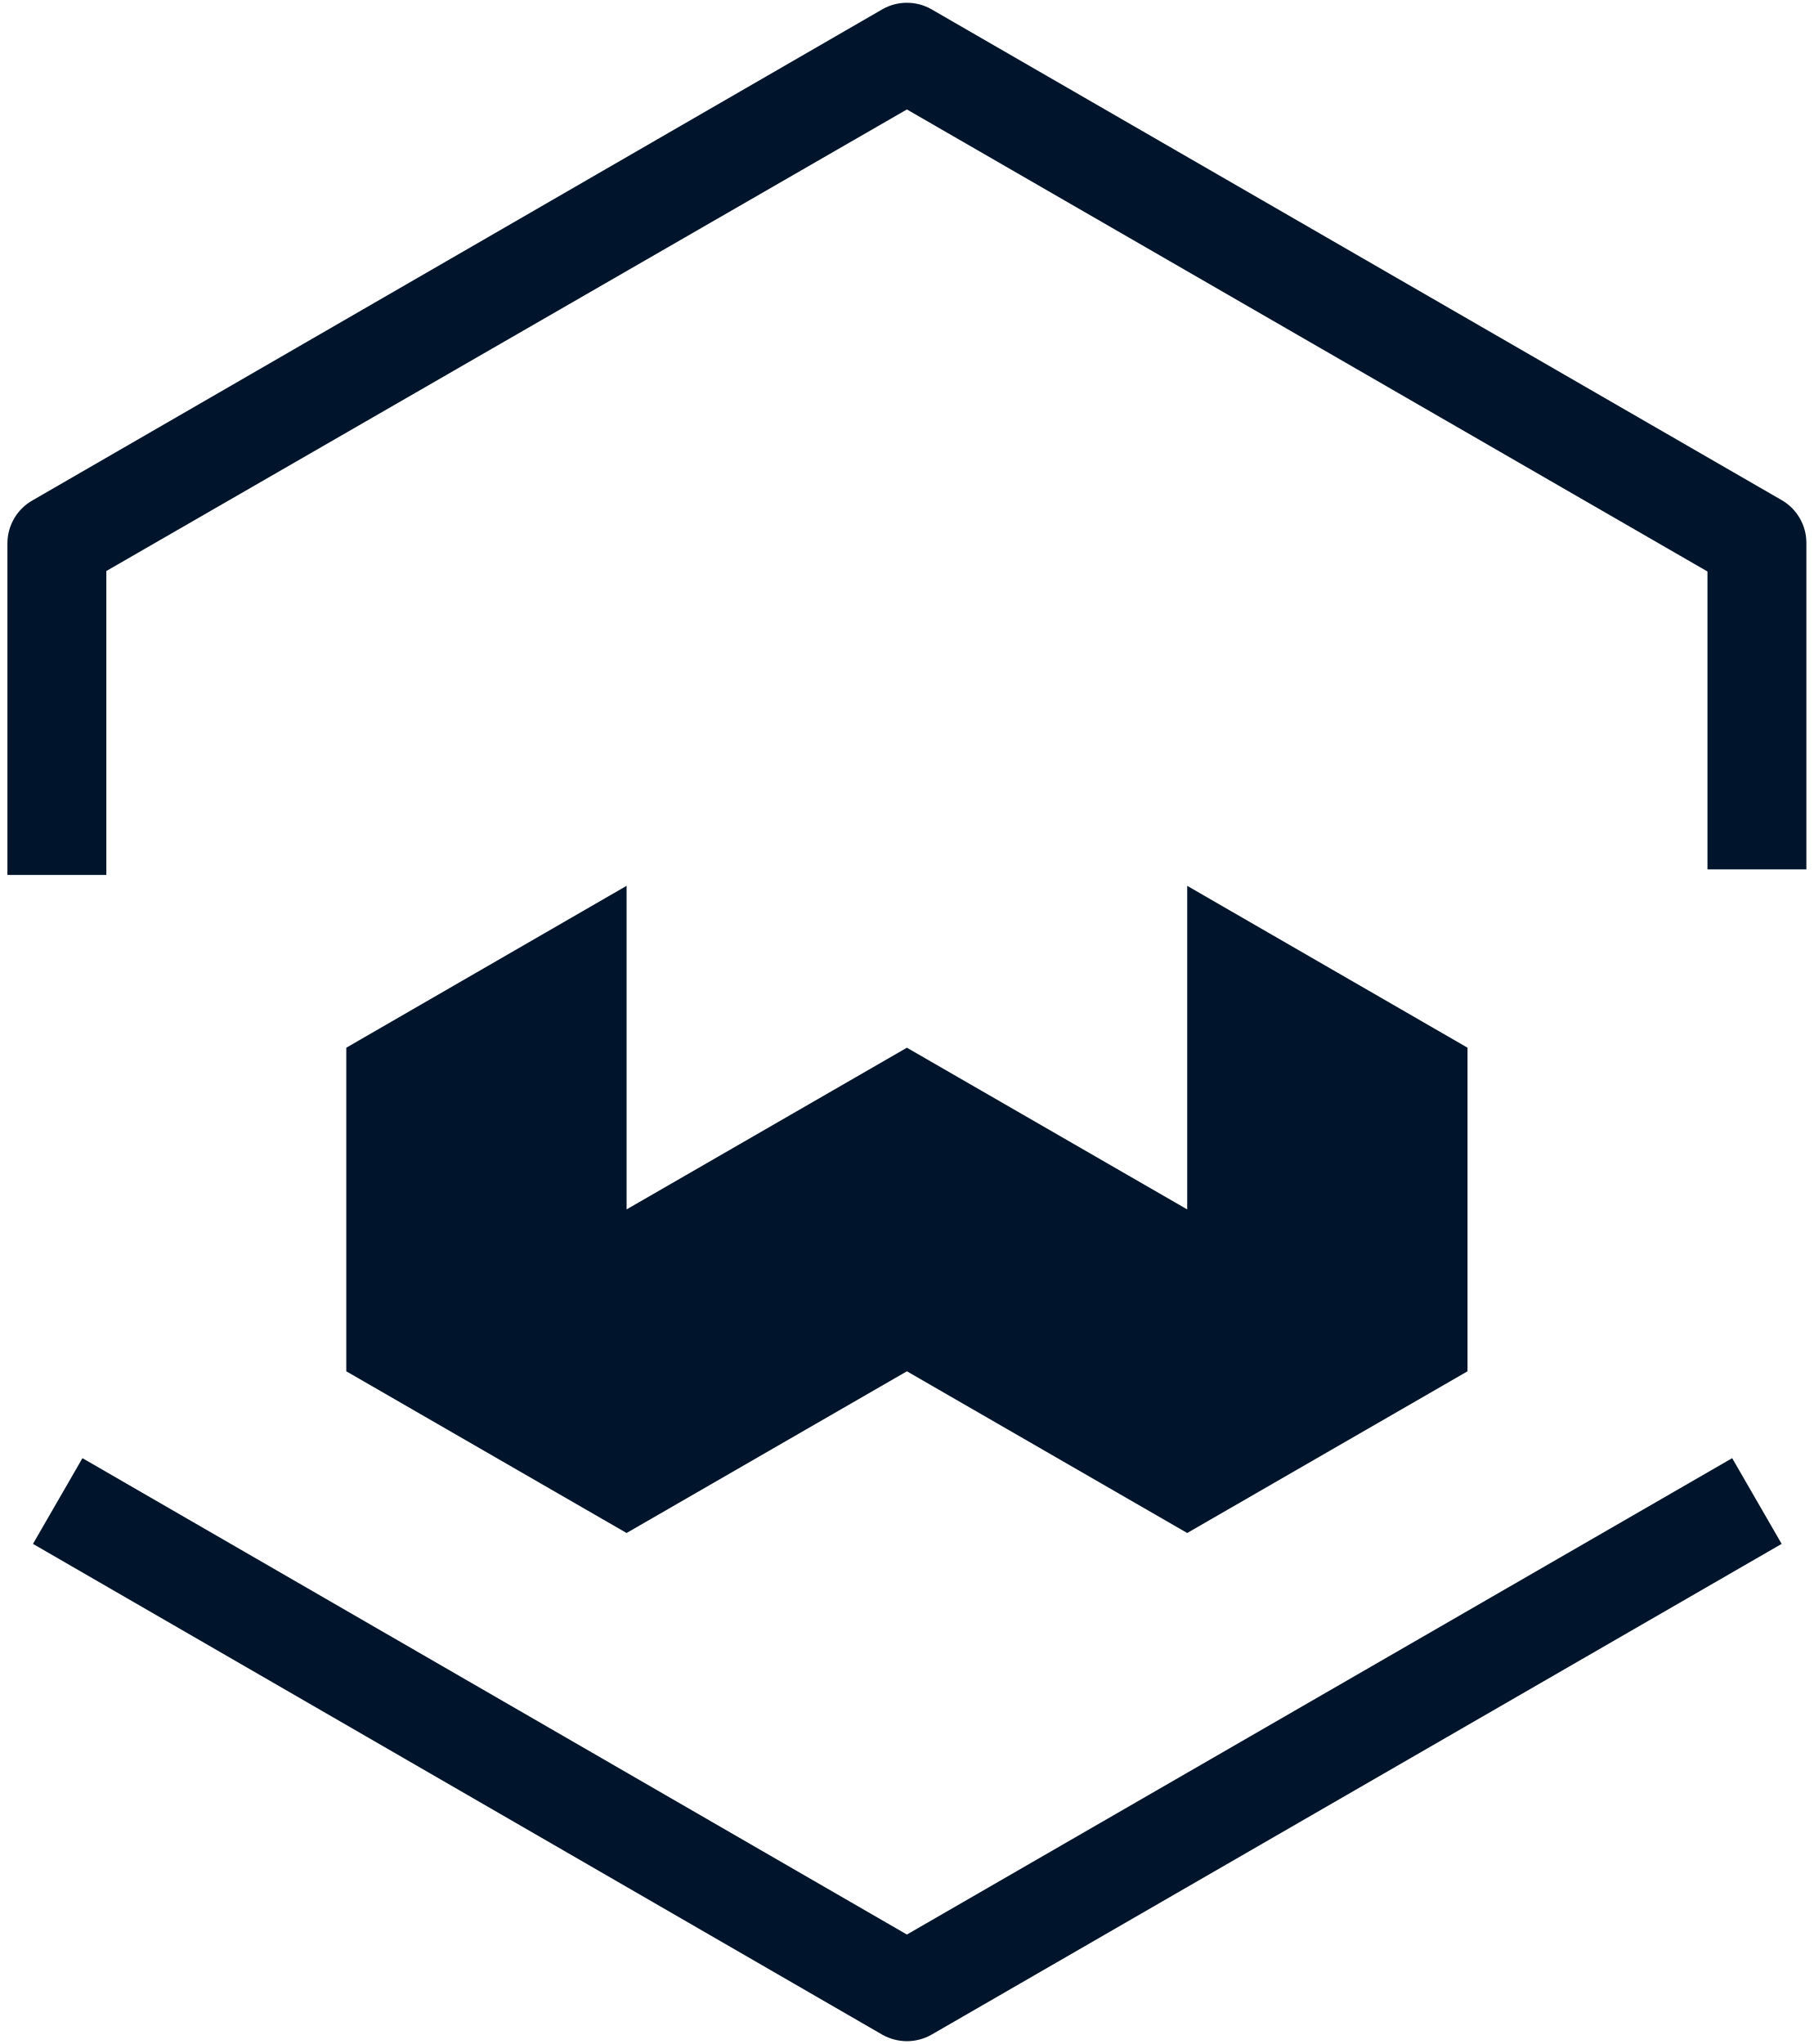
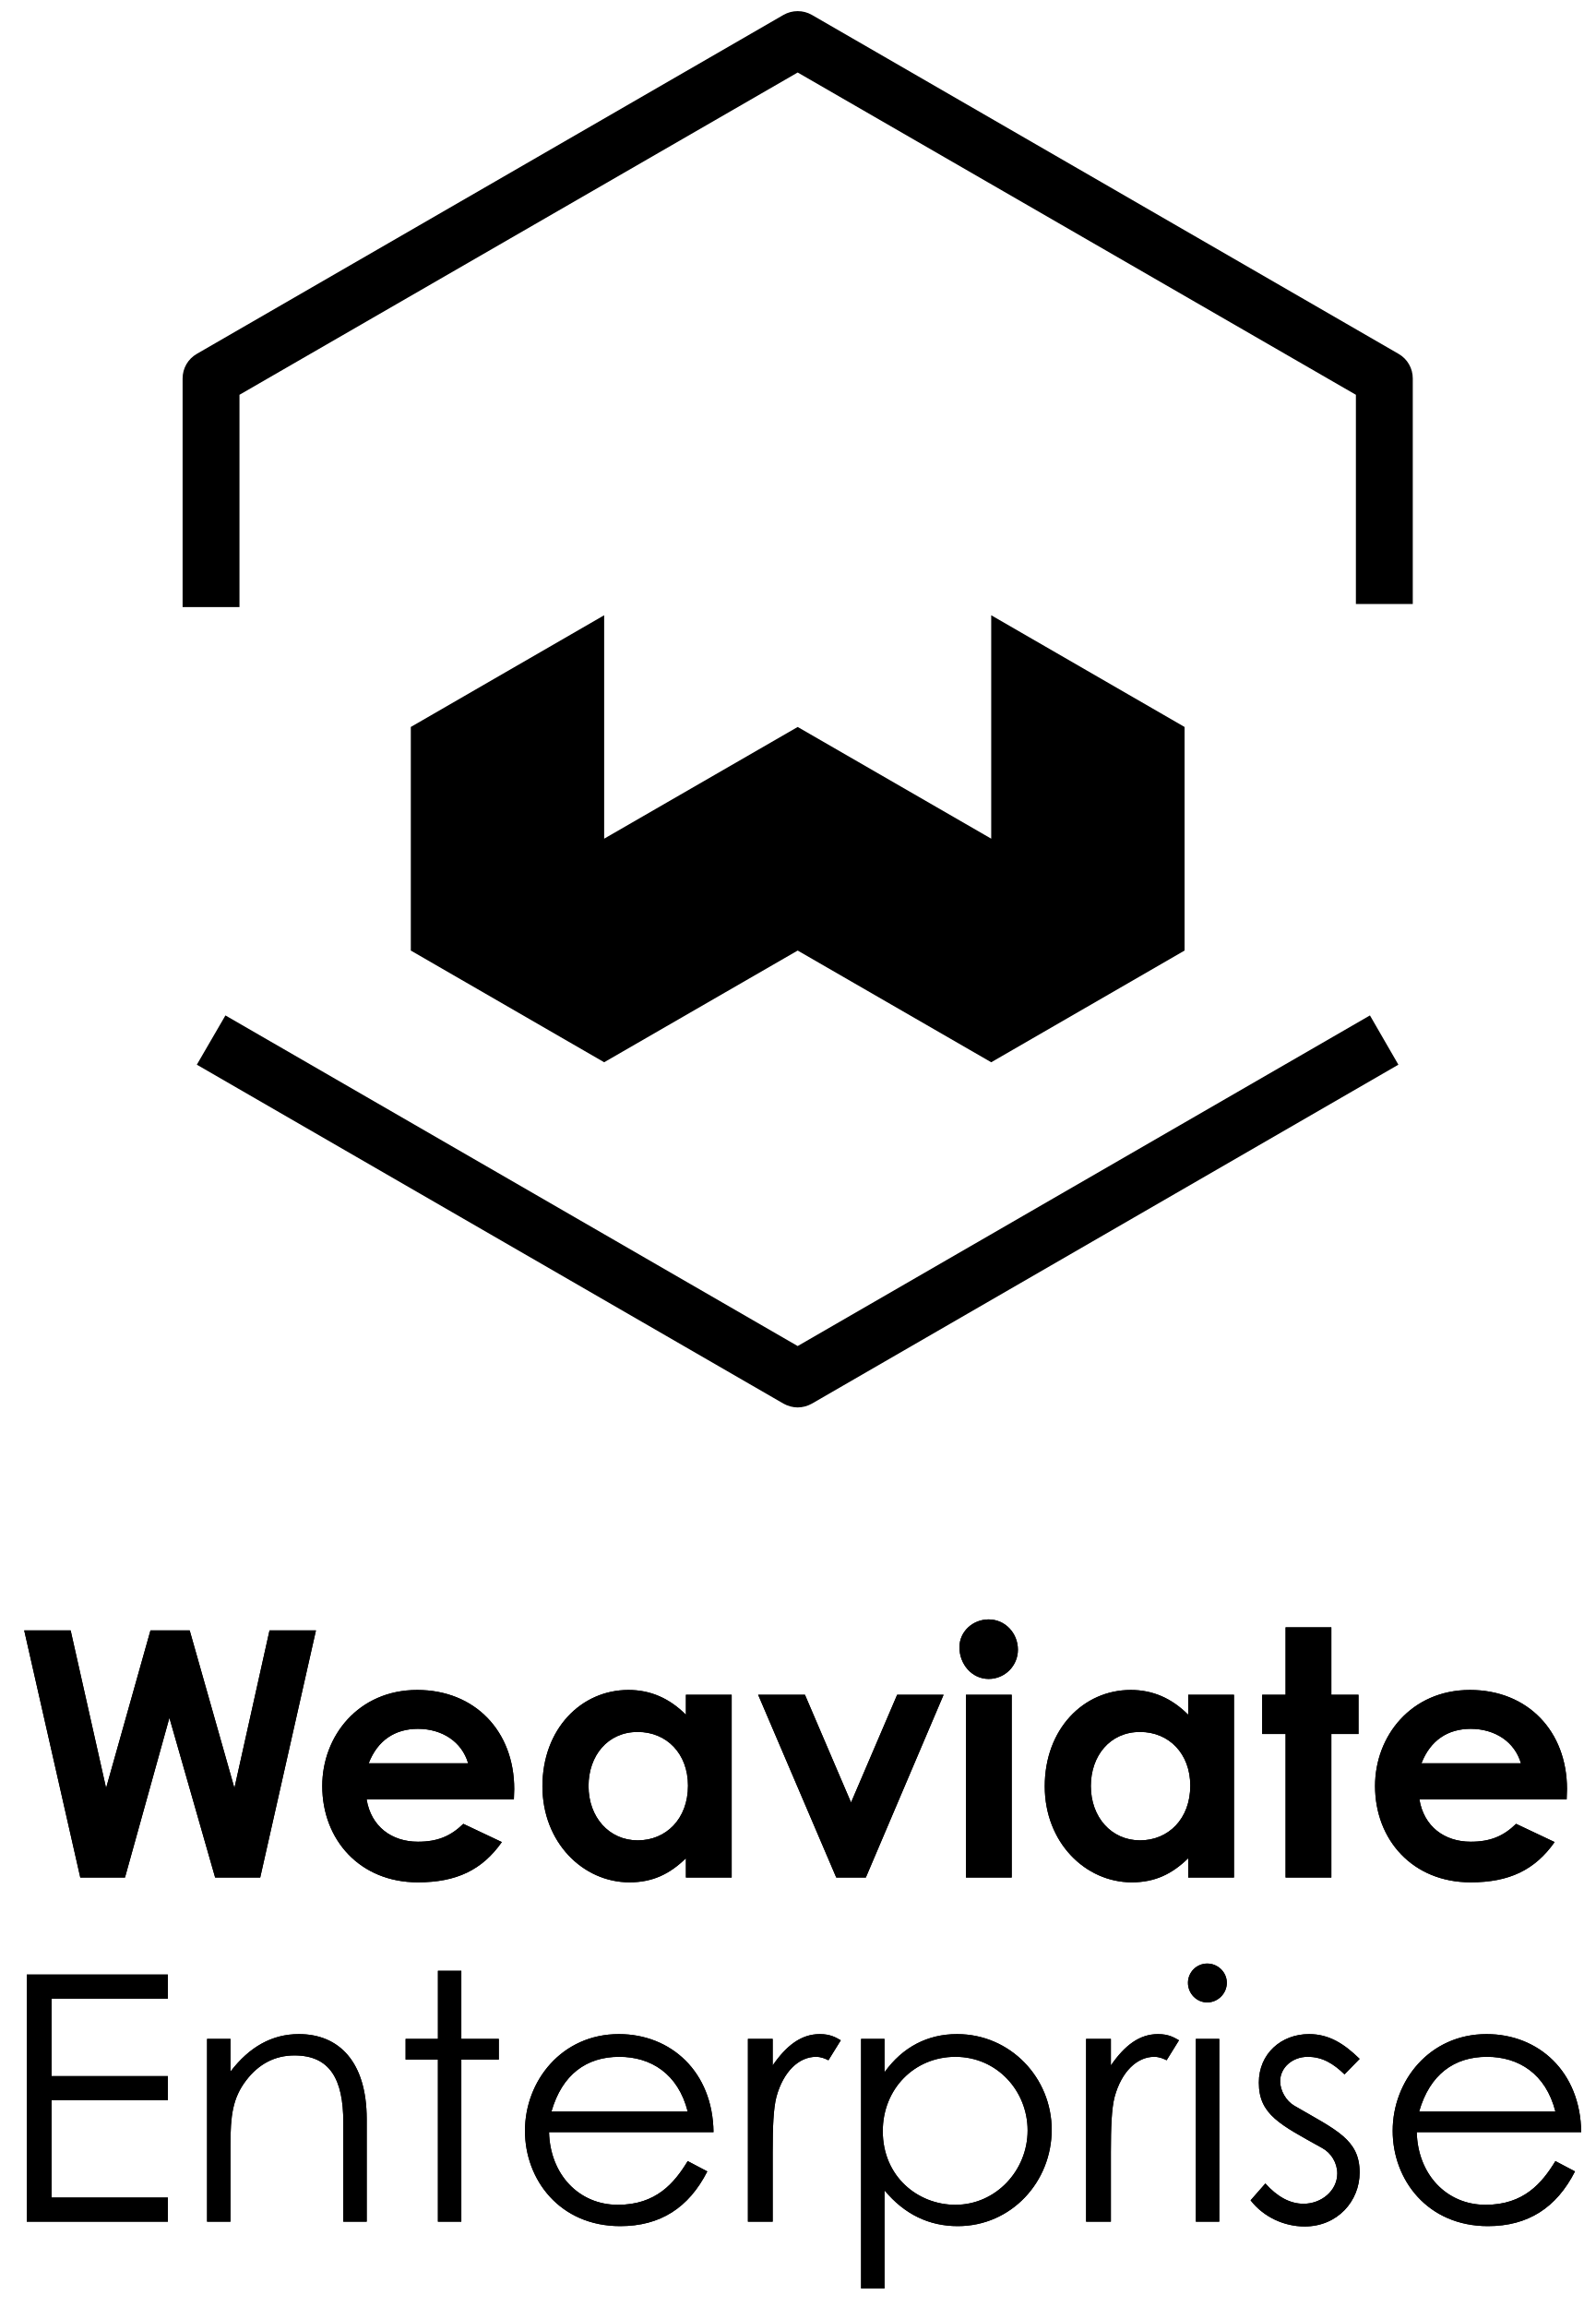
- <svg xmlns="http://www.w3.org/2000/svg" width="142" height="160" viewBox="0 0 142 160">
-   <g fill="#00152B" fill-rule="nonzero">
-     <path d="M8.326 68.49H.581V42.503a3.87 3.87 0 0 1 2-3.355L69.065.735a3.874 3.874 0 0 1 3.872 0l66.547 38.413a3.87 3.87 0 0 1 1.936 3.355v25.549h-7.745V44.735L71 8.568 8.326 44.697V68.49zM71 159.78a3.952 3.952 0 0 1-1.936-.515L2.582 120.852l3.873-6.71L71 151.432l64.61-37.29 3.873 6.71-66.547 38.413a3.952 3.952 0 0 1-1.936.516z" />
-     <path d="M27.11 82.013v25.329L49.054 120 71 107.342 92.945 120l21.946-12.658v-25.33l-21.946-12.67V94.67L71 82.013 49.055 94.67v-25.33z" />
+ <svg xmlns="http://www.w3.org/2000/svg" xmlns:xlink="http://www.w3.org/1999/xlink" width="92" height="133" viewBox="0 0 92 133">
+   <defs>
+     <path id="a" d="M3.77 15L.536.755h2.678l2.044 9.087L7.817.755h2.262l2.579 9.087L14.682.755h2.678L14.146 15h-2.6L8.909 5.794 6.348 15z" />
+     <path id="b" d="M25.858 11.905l2.222 1.051c-1.131 1.608-2.62 2.322-4.841 2.322-3.353 0-5.516-2.46-5.516-5.555 0-2.877 2.083-5.536 5.476-5.536 3.333 0 5.595 2.381 5.595 5.714 0 .238-.02.357-.02.595h-8.492c.258 1.568 1.449 2.44 2.957 2.44 1.13 0 1.884-.317 2.619-1.031zm-5.456-3.492h5.733c-.357-1.23-1.488-1.984-2.896-1.984-1.31 0-2.322.655-2.837 1.984zM38.694 15v-1.111c-.932.913-1.924 1.389-3.254 1.389-2.678 0-5.02-2.302-5.02-5.536 0-3.293 2.223-5.555 4.96-5.555 1.27 0 2.362.476 3.314 1.429V4.465h2.639V15h-2.639zm-2.778-8.392c-1.746 0-2.837 1.388-2.837 3.115 0 1.805 1.19 3.134 2.837 3.134 1.627 0 2.897-1.23 2.897-3.154 0-1.845-1.23-3.095-2.897-3.095zM47.364 15L42.86 4.465h2.699l2.658 6.21 2.659-6.21h2.678L49.07 15h-1.706zm7.48 0V4.465h2.638V15h-2.638zM56.154.12c.952 0 1.686.794 1.686 1.746 0 .932-.754 1.686-1.687 1.686-.972 0-1.686-.853-1.686-1.825 0-.913.774-1.607 1.686-1.607zM67.66 15v-1.111c-.932.913-1.924 1.389-3.253 1.389-2.679 0-5.02-2.302-5.02-5.536 0-3.293 2.222-5.555 4.96-5.555 1.27 0 2.361.476 3.313 1.429V4.465h2.64V15h-2.64zm-2.777-8.392c-1.746 0-2.837 1.388-2.837 3.115 0 1.805 1.19 3.134 2.837 3.134 1.627 0 2.896-1.23 2.896-3.154 0-1.845-1.23-3.095-2.896-3.095zm8.392-2.143V.576h2.639v3.889h1.567v2.262h-1.567V15h-2.639V6.727h-1.349V4.465h1.35zm13.293 7.44l2.222 1.051c-1.13 1.608-2.619 2.322-4.841 2.322-3.353 0-5.515-2.46-5.515-5.555 0-2.877 2.083-5.536 5.475-5.536 3.333 0 5.595 2.381 5.595 5.714 0 .238-.02.357-.02.595h-8.491c.258 1.568 1.448 2.44 2.956 2.44 1.13 0 1.885-.317 2.619-1.031zm-5.456-3.492h5.734c-.357-1.23-1.488-1.984-2.897-1.984-1.31 0-2.321.655-2.837 1.984z" />
+     <path id="c" d="M.686 15.84V1.595H8.82v1.389H2.114v4.464H8.82v1.388H2.114v5.615H8.82v1.389H.686zM12.43 5.305V7.19c1.091-1.429 2.4-2.163 3.948-2.163 2.302 0 3.909 1.587 3.909 4.9v5.913h-1.35v-5.734c0-2.48-.773-3.849-2.817-3.849-1.13 0-2.063.496-2.777 1.429-.794 1.031-.913 2.063-.913 3.73v4.424h-1.349V5.305h1.35zm11.964 0V1.377h1.349v3.928h2.162v1.19h-2.162v9.345h-1.35V6.495H22.53v-1.19h1.865zm15.892 5.377h-9.484c.06 2.42 1.706 4.186 3.968 4.186 2.202 0 3.254-1.25 4.028-2.52l1.13.595c-1.07 2.103-2.718 3.155-5.02 3.155-3.49 0-5.495-2.678-5.495-5.496 0-2.877 2.123-5.575 5.417-5.575 2.995 0 5.416 2.163 5.456 5.655zm-9.345-1.19h7.857c-.556-2.183-2.123-3.155-3.949-3.155-1.884 0-3.293 1.011-3.908 3.154zm12.757-4.187v1.528c.794-1.151 1.647-1.806 2.718-1.806.615 0 .933.199 1.21.357l-.714 1.151c-.159-.08-.417-.198-.714-.198-.992 0-1.885.853-2.282 2.301-.178.675-.218 1.766-.218 3.194v4.008h-1.428V5.305h1.428zm6.448 0v1.924c1.052-1.468 2.5-2.202 4.186-2.202 3.075 0 5.456 2.52 5.456 5.516s-2.321 5.555-5.416 5.555c-1.647 0-3.075-.675-4.226-2.063v5.654h-1.35V5.305h1.35zm4.087 1.032c-2.36 0-4.186 1.845-4.186 4.285 0 2.619 2.024 4.246 4.186 4.246 2.341 0 4.166-1.984 4.166-4.286 0-2.261-1.745-4.245-4.166-4.245zm8.968-1.032v1.528c.793-1.151 1.646-1.806 2.718-1.806.615 0 .932.199 1.21.357l-.714 1.151c-.159-.08-.417-.198-.714-.198-.992 0-1.885.853-2.282 2.301-.179.675-.218 1.766-.218 3.194v4.008h-1.429V5.305h1.429zm4.9 10.535V5.305h1.35V15.84h-1.35zM68.757.96c.615 0 1.13.496 1.13 1.111s-.515 1.13-1.13 1.13c-.615 0-1.111-.515-1.111-1.13A1.11 1.11 0 0 1 68.757.96zm2.5 13.65l.853-.972c.674.754 1.409 1.17 2.202 1.17 1.032 0 1.944-.754 1.944-1.746 0-.615-.357-1.19-.872-1.468-2.421-1.349-3.651-1.924-3.651-3.77 0-1.666 1.29-2.797 2.897-2.797 1.15 0 2.023.556 2.916 1.429l-.873.892c-.635-.615-1.27-1.011-2.123-1.011-.873 0-1.587.615-1.587 1.408 0 .536.337 1.131.813 1.409 2.421 1.409 3.77 1.944 3.77 3.849 0 1.647-1.27 3.115-3.174 3.115-1.17 0-2.361-.536-3.115-1.508zm19.066-3.928H80.84c.059 2.42 1.706 4.186 3.968 4.186 2.202 0 3.253-1.25 4.027-2.52l1.13.595c-1.07 2.103-2.717 3.155-5.019 3.155-3.491 0-5.495-2.678-5.495-5.496 0-2.877 2.123-5.575 5.416-5.575 2.996 0 5.416 2.163 5.456 5.655zm-9.345-1.19h7.857c-.555-2.183-2.123-3.155-3.948-3.155-1.885 0-3.294 1.011-3.909 3.154z" />
+   </defs>
+   <g fill="#000" fill-rule="evenodd">
+     <g fill-rule="nonzero">
+       <g transform="translate(.86 93.24)">
+         <use xlink:href="#a" />
+         <use xlink:href="#a" />
+       </g>
+       <g transform="translate(.86 93.24)">
+         <use xlink:href="#b" />
+         <use xlink:href="#b" />
+       </g>
+       <g transform="translate(.86 112.24)">
+         <use xlink:href="#c" />
+         <use xlink:href="#c" />
+       </g>
+     </g>
+     <path d="M13.81 35h-3.28V21.82a1.63 1.63 0 0 1 .82-1.42L45.18.86a1.65 1.65 0 0 1 1.64 0L80.65 20.4c.509.291.822.834.82 1.42v13h-3.28V22.76L46 4.18 13.81 22.76V35zM46 81.14a1.71 1.71 0 0 1-.82-.22L11.35 61.38 13 58.54 46 77.6l33-19.06 1.64 2.84-33.82 19.54a1.71 1.71 0 0 1-.82.22z" />
+     <path d="M23.69 41.91V54.8l11.15 6.44L46 54.8l11.16 6.44 11.15-6.44V41.91l-11.15-6.44v12.88L46 41.91l-11.16 6.44V35.47z" />
  </g>
</svg>
